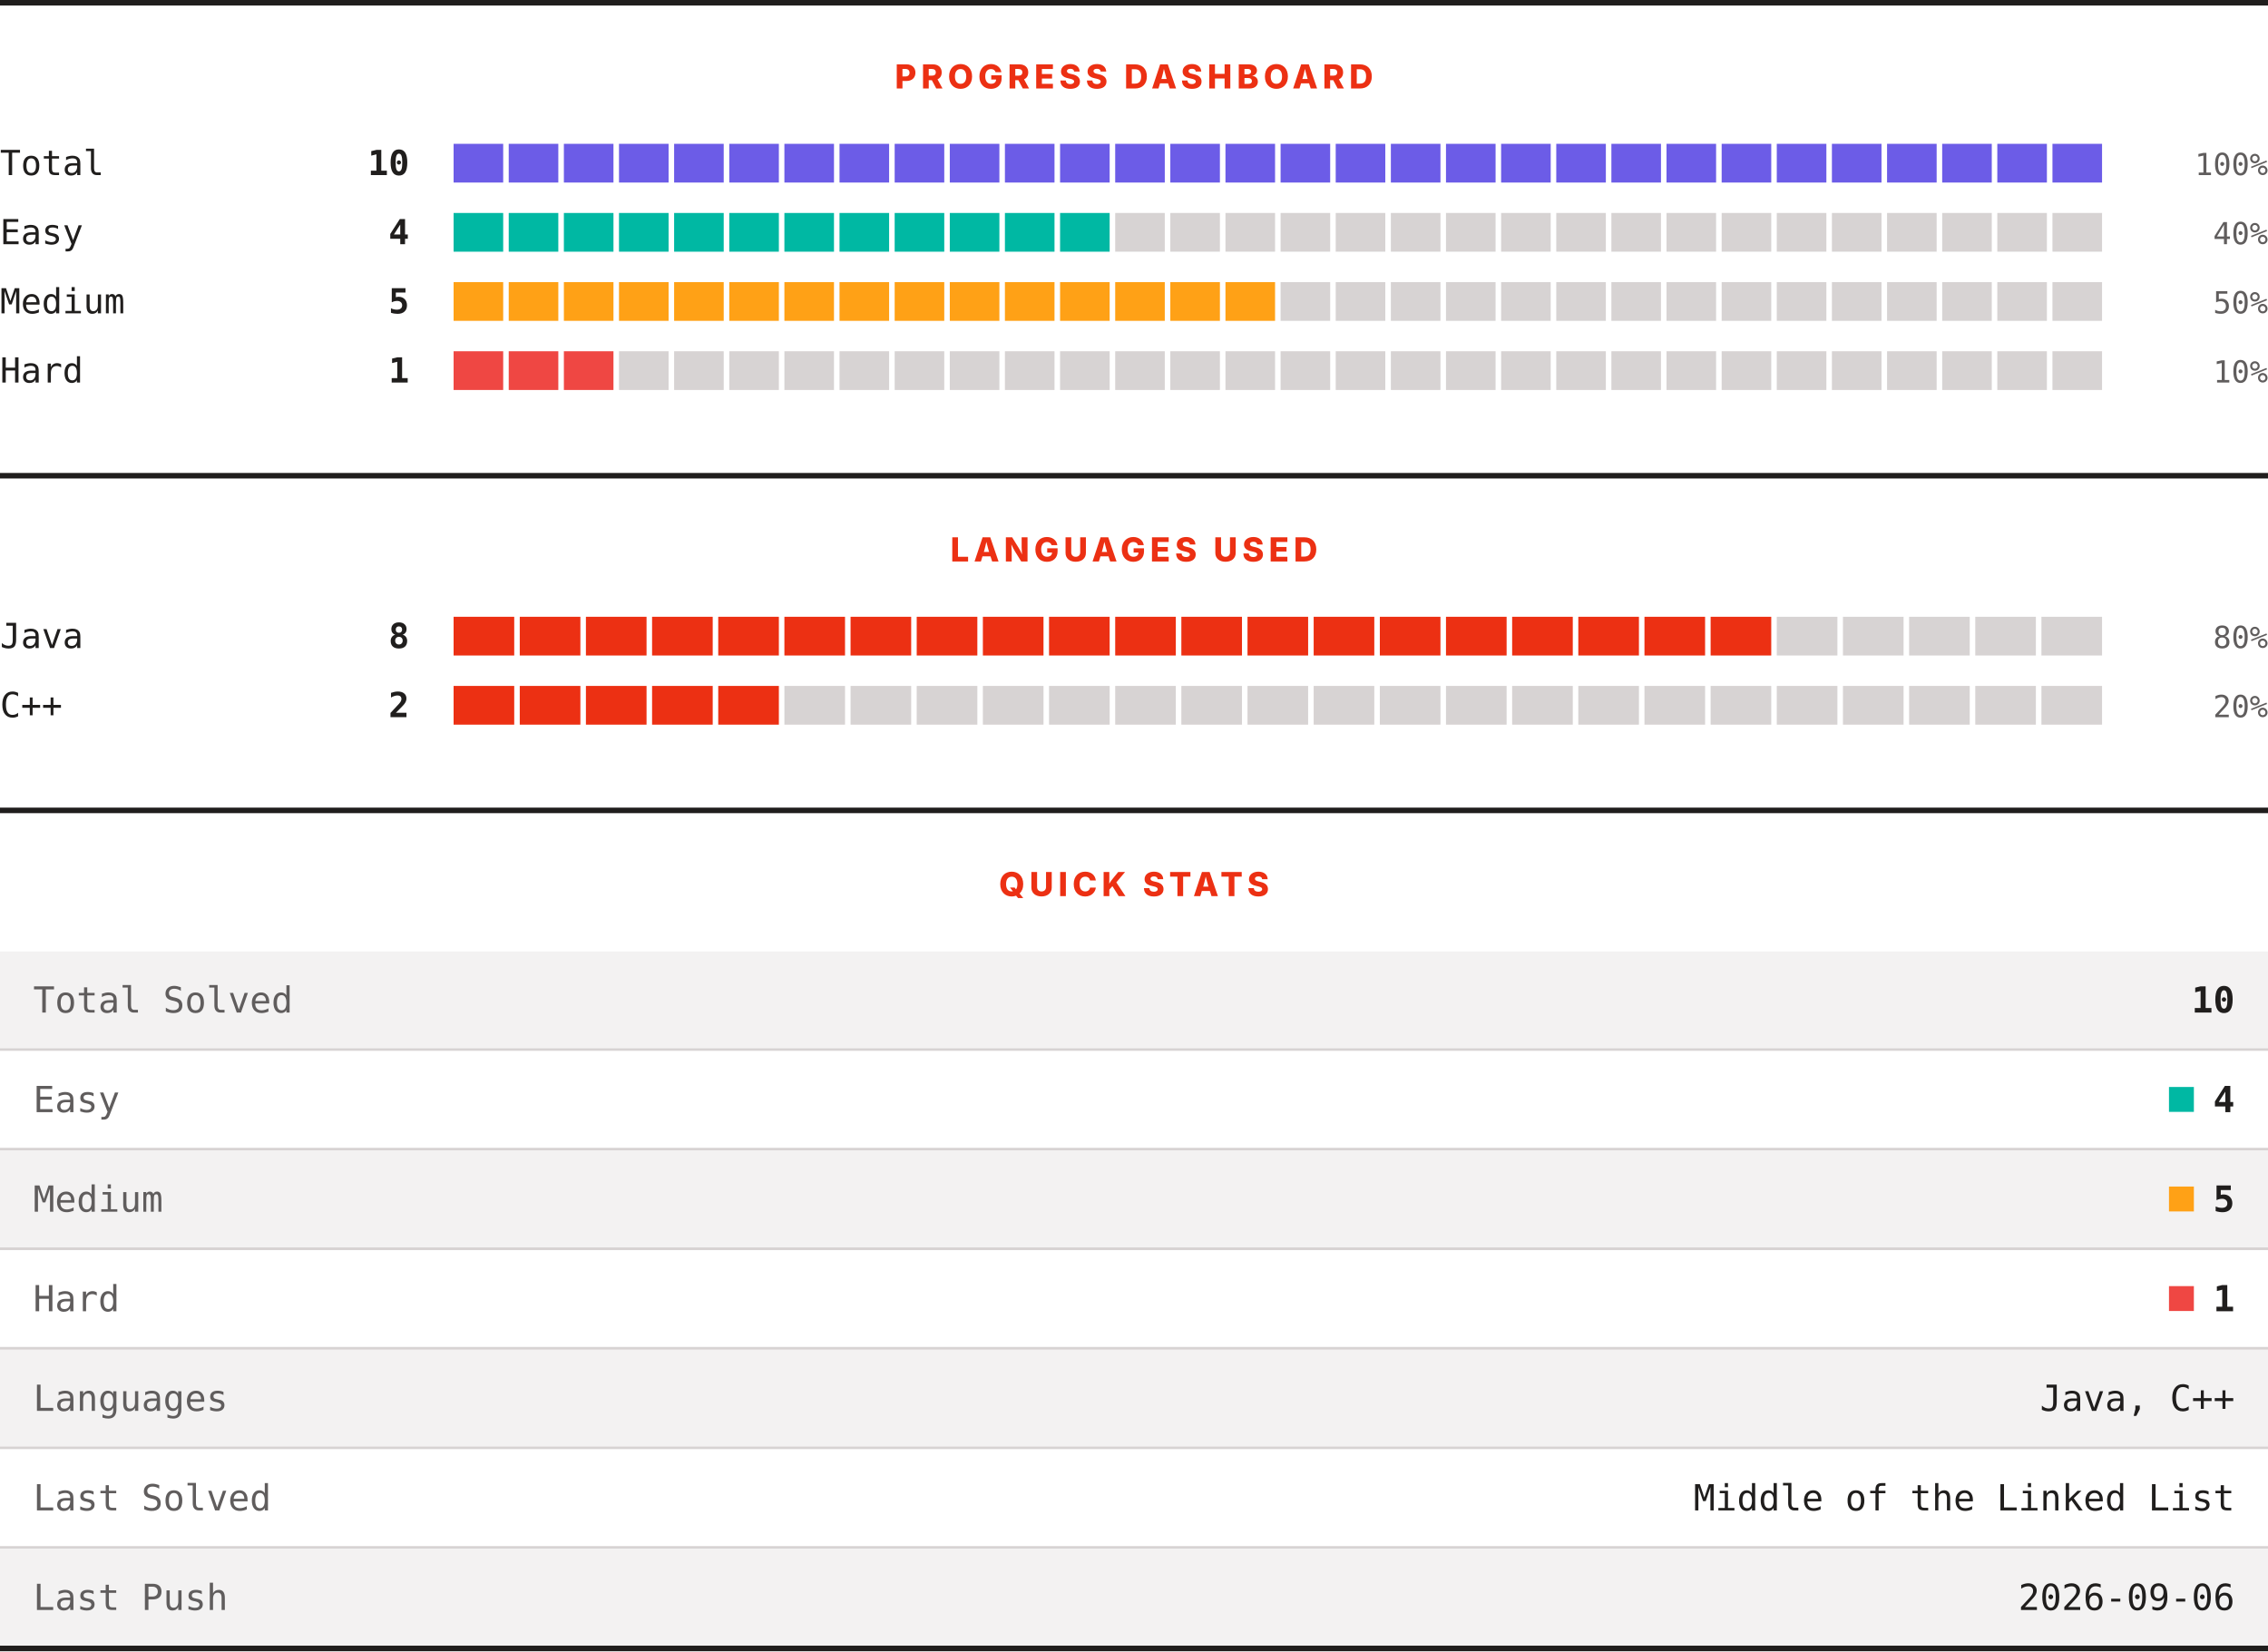
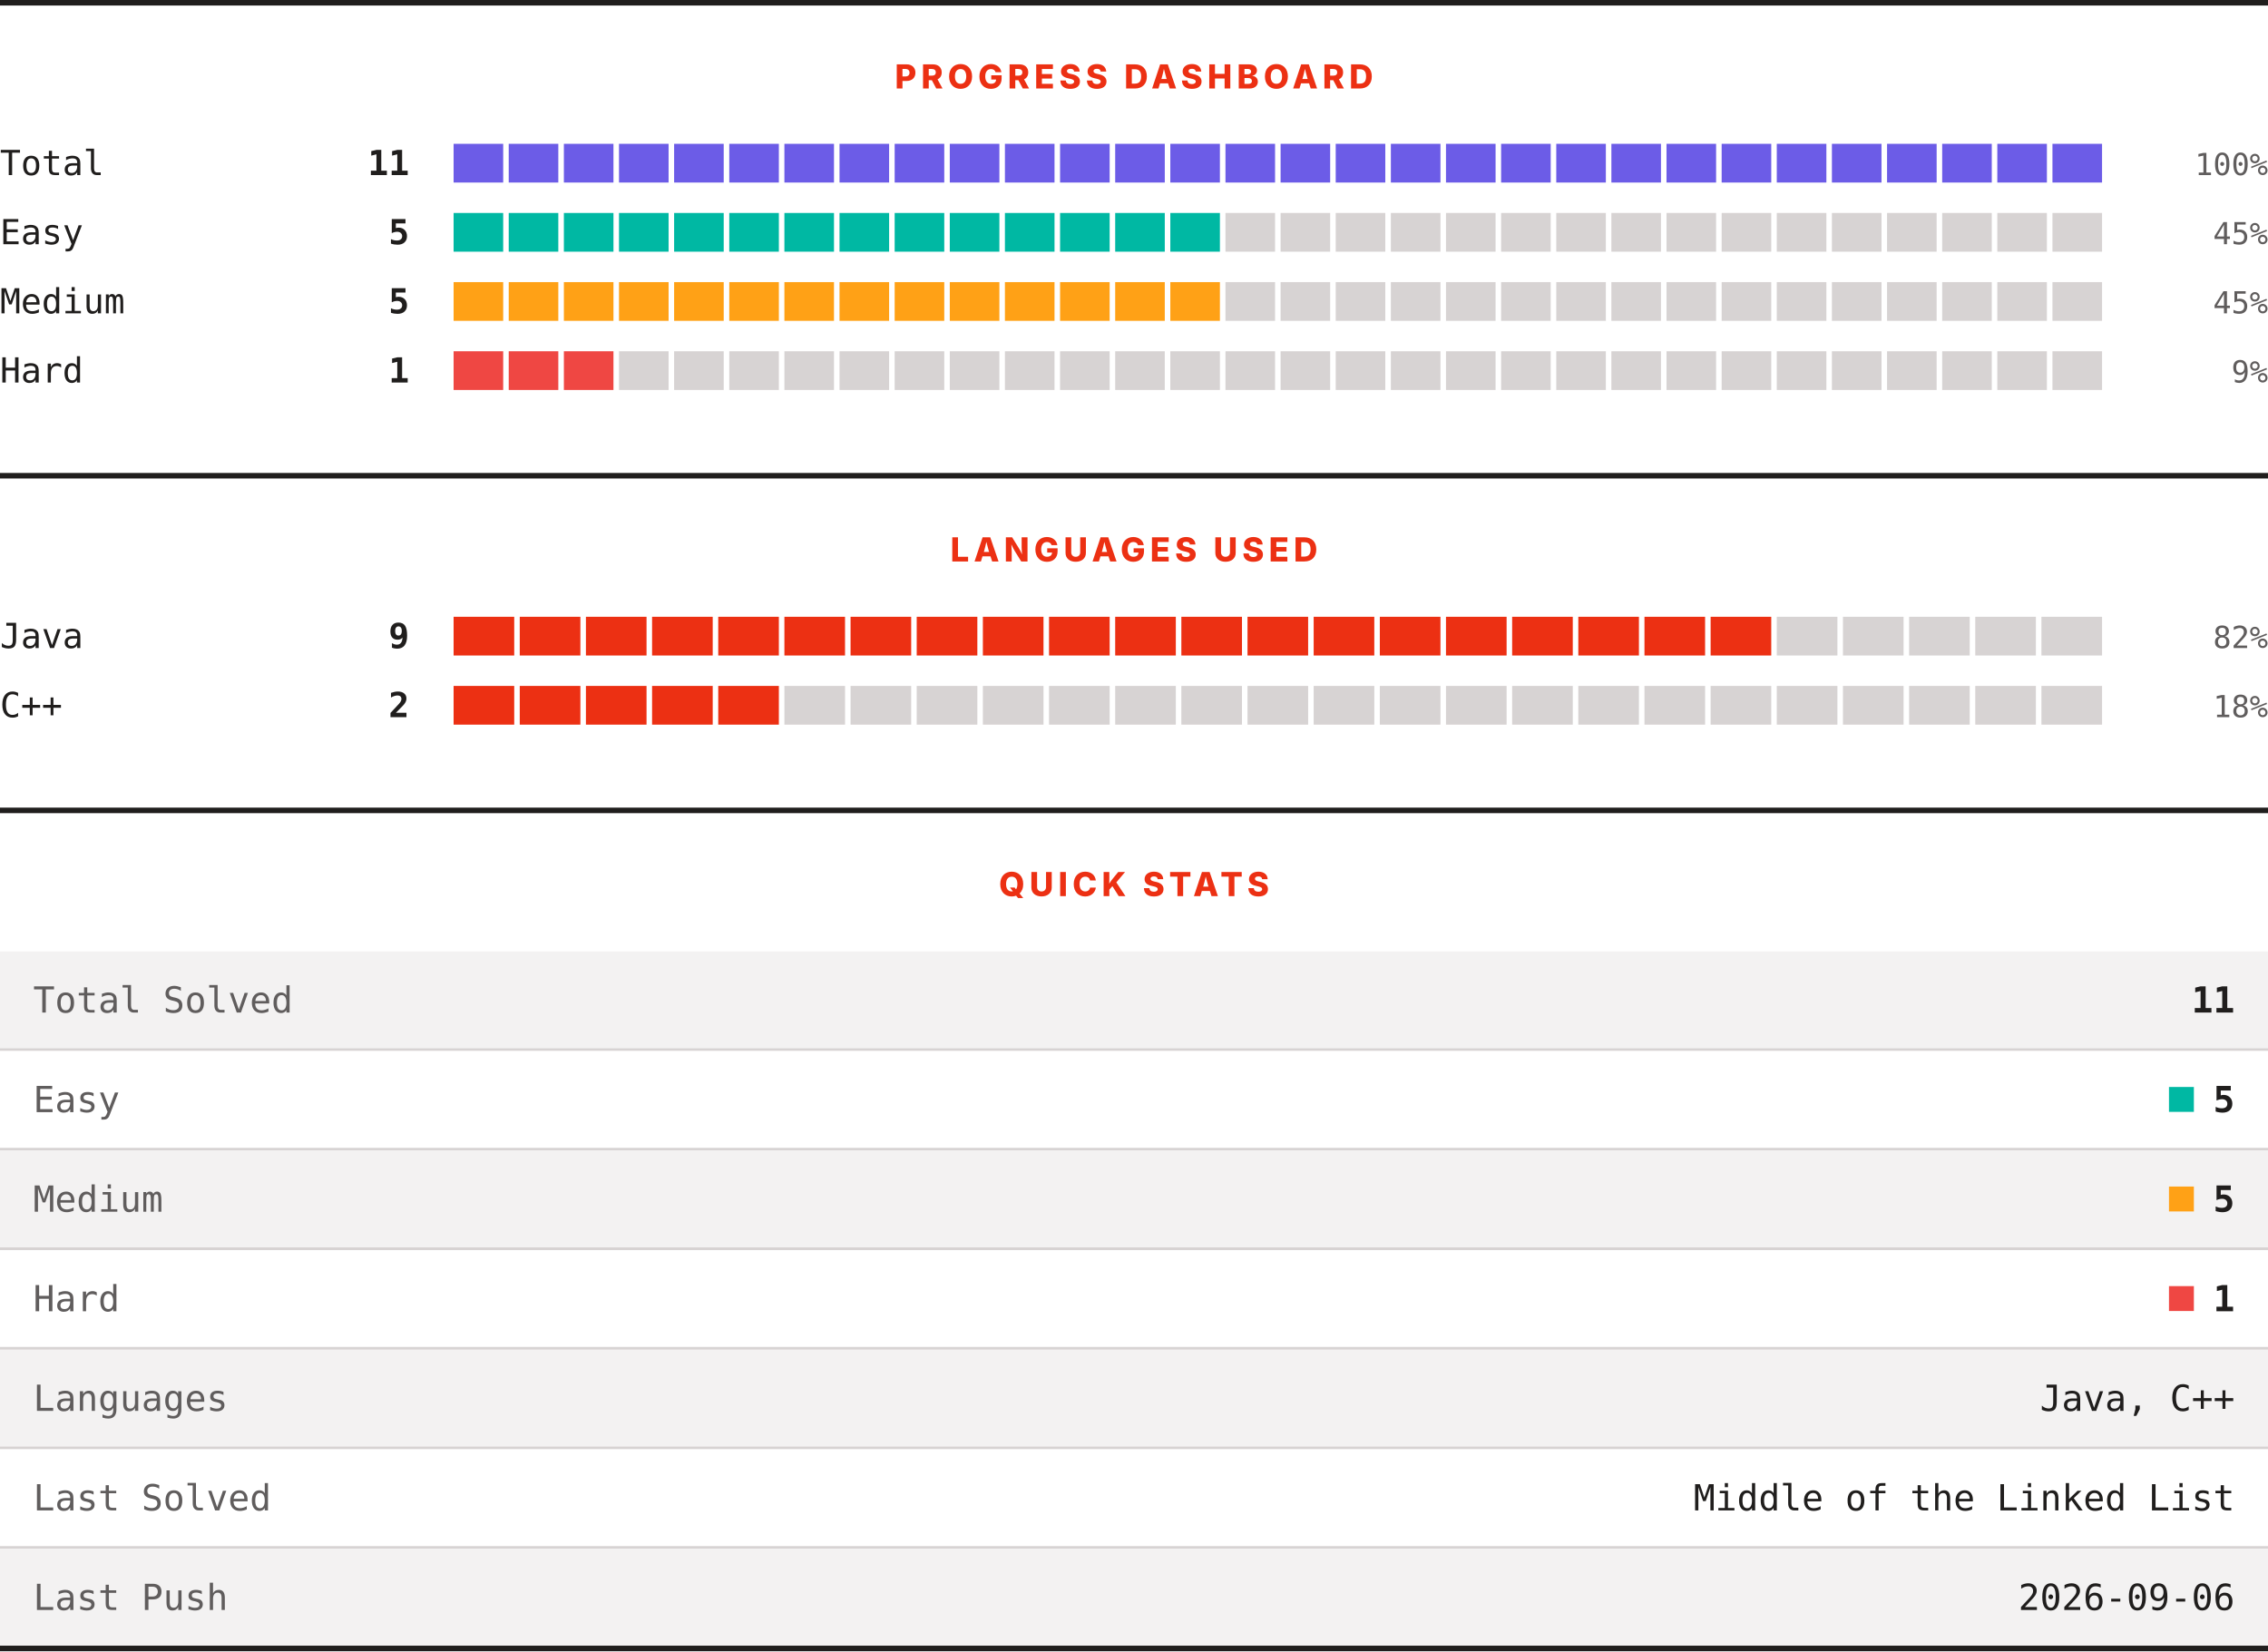
<svg xmlns="http://www.w3.org/2000/svg" width="820" height="597" viewBox="0 0 820 597" role="img" aria-label="LeetCode progress, languages and quick stats">
  <rect width="820" height="597" fill="#ffffff" />
  <rect x="0" y="0" width="820" height="2" fill="#201e1d" />
  <text x="410" y="32" text-anchor="middle" font-family="Archivo, system-ui, -apple-system, Segoe UI, sans-serif" font-size="12" font-weight="800" letter-spacing="1.68" fill="#ec3013">PROGRESS DASHBOARD</text>
  <text x="0" y="63.3" font-family="ui-monospace, SFMono-Regular, Menlo, Consolas, monospace" font-size="12.5" fill="#201e1d">Total</text>
-   <text x="148" y="63.3" text-anchor="end" font-family="ui-monospace, SFMono-Regular, Menlo, Consolas, monospace" font-size="12.5" font-weight="700" fill="#201e1d">10</text>
+   <text x="148" y="63.3" text-anchor="end" font-family="ui-monospace, SFMono-Regular, Menlo, Consolas, monospace" font-size="12.5" font-weight="700" fill="#201e1d">11</text>
  <rect x="164.00" y="52" width="17.93" height="14" fill="#6c5ce7" />
  <rect x="183.93" y="52" width="17.93" height="14" fill="#6c5ce7" />
  <rect x="203.87" y="52" width="17.93" height="14" fill="#6c5ce7" />
  <rect x="223.80" y="52" width="17.93" height="14" fill="#6c5ce7" />
  <rect x="243.73" y="52" width="17.93" height="14" fill="#6c5ce7" />
  <rect x="263.67" y="52" width="17.93" height="14" fill="#6c5ce7" />
  <rect x="283.60" y="52" width="17.93" height="14" fill="#6c5ce7" />
  <rect x="303.53" y="52" width="17.93" height="14" fill="#6c5ce7" />
  <rect x="323.47" y="52" width="17.93" height="14" fill="#6c5ce7" />
  <rect x="343.40" y="52" width="17.93" height="14" fill="#6c5ce7" />
  <rect x="363.33" y="52" width="17.93" height="14" fill="#6c5ce7" />
  <rect x="383.27" y="52" width="17.93" height="14" fill="#6c5ce7" />
  <rect x="403.20" y="52" width="17.93" height="14" fill="#6c5ce7" />
  <rect x="423.13" y="52" width="17.93" height="14" fill="#6c5ce7" />
  <rect x="443.07" y="52" width="17.93" height="14" fill="#6c5ce7" />
  <rect x="463.00" y="52" width="17.93" height="14" fill="#6c5ce7" />
  <rect x="482.93" y="52" width="17.93" height="14" fill="#6c5ce7" />
  <rect x="502.87" y="52" width="17.93" height="14" fill="#6c5ce7" />
  <rect x="522.80" y="52" width="17.93" height="14" fill="#6c5ce7" />
  <rect x="542.73" y="52" width="17.93" height="14" fill="#6c5ce7" />
  <rect x="562.67" y="52" width="17.93" height="14" fill="#6c5ce7" />
  <rect x="582.60" y="52" width="17.93" height="14" fill="#6c5ce7" />
  <rect x="602.53" y="52" width="17.93" height="14" fill="#6c5ce7" />
  <rect x="622.47" y="52" width="17.93" height="14" fill="#6c5ce7" />
  <rect x="642.40" y="52" width="17.93" height="14" fill="#6c5ce7" />
  <rect x="662.33" y="52" width="17.93" height="14" fill="#6c5ce7" />
  <rect x="682.27" y="52" width="17.93" height="14" fill="#6c5ce7" />
  <rect x="702.20" y="52" width="17.93" height="14" fill="#6c5ce7" />
  <rect x="722.13" y="52" width="17.93" height="14" fill="#6c5ce7" />
  <rect x="742.07" y="52" width="17.93" height="14" fill="#6c5ce7" />
  <text x="820" y="63.3" text-anchor="end" font-family="ui-monospace, SFMono-Regular, Menlo, Consolas, monospace" font-size="11" fill="#605d5d">100%</text>
  <text x="0" y="88.3" font-family="ui-monospace, SFMono-Regular, Menlo, Consolas, monospace" font-size="12.5" fill="#201e1d">Easy</text>
-   <text x="148" y="88.3" text-anchor="end" font-family="ui-monospace, SFMono-Regular, Menlo, Consolas, monospace" font-size="12.5" font-weight="700" fill="#201e1d">4</text>
+   <text x="148" y="88.3" text-anchor="end" font-family="ui-monospace, SFMono-Regular, Menlo, Consolas, monospace" font-size="12.5" font-weight="700" fill="#201e1d">5</text>
  <rect x="164.00" y="77" width="17.93" height="14" fill="#00b8a3" />
  <rect x="183.93" y="77" width="17.93" height="14" fill="#00b8a3" />
  <rect x="203.87" y="77" width="17.93" height="14" fill="#00b8a3" />
  <rect x="223.80" y="77" width="17.93" height="14" fill="#00b8a3" />
  <rect x="243.73" y="77" width="17.93" height="14" fill="#00b8a3" />
  <rect x="263.67" y="77" width="17.93" height="14" fill="#00b8a3" />
  <rect x="283.60" y="77" width="17.93" height="14" fill="#00b8a3" />
  <rect x="303.53" y="77" width="17.93" height="14" fill="#00b8a3" />
  <rect x="323.47" y="77" width="17.93" height="14" fill="#00b8a3" />
  <rect x="343.40" y="77" width="17.93" height="14" fill="#00b8a3" />
  <rect x="363.33" y="77" width="17.93" height="14" fill="#00b8a3" />
  <rect x="383.27" y="77" width="17.93" height="14" fill="#00b8a3" />
-   <rect x="403.20" y="77" width="17.93" height="14" fill="#d7d3d3" />
-   <rect x="423.13" y="77" width="17.93" height="14" fill="#d7d3d3" />
+   <rect x="403.20" y="77" width="17.93" height="14" fill="#00b8a3" />
+   <rect x="423.13" y="77" width="17.93" height="14" fill="#00b8a3" />
  <rect x="443.07" y="77" width="17.93" height="14" fill="#d7d3d3" />
  <rect x="463.00" y="77" width="17.93" height="14" fill="#d7d3d3" />
  <rect x="482.93" y="77" width="17.93" height="14" fill="#d7d3d3" />
  <rect x="502.87" y="77" width="17.93" height="14" fill="#d7d3d3" />
  <rect x="522.80" y="77" width="17.93" height="14" fill="#d7d3d3" />
  <rect x="542.73" y="77" width="17.93" height="14" fill="#d7d3d3" />
  <rect x="562.67" y="77" width="17.93" height="14" fill="#d7d3d3" />
  <rect x="582.60" y="77" width="17.93" height="14" fill="#d7d3d3" />
  <rect x="602.53" y="77" width="17.93" height="14" fill="#d7d3d3" />
  <rect x="622.47" y="77" width="17.93" height="14" fill="#d7d3d3" />
  <rect x="642.40" y="77" width="17.93" height="14" fill="#d7d3d3" />
  <rect x="662.33" y="77" width="17.93" height="14" fill="#d7d3d3" />
  <rect x="682.27" y="77" width="17.93" height="14" fill="#d7d3d3" />
  <rect x="702.20" y="77" width="17.93" height="14" fill="#d7d3d3" />
  <rect x="722.13" y="77" width="17.93" height="14" fill="#d7d3d3" />
  <rect x="742.07" y="77" width="17.93" height="14" fill="#d7d3d3" />
-   <text x="820" y="88.3" text-anchor="end" font-family="ui-monospace, SFMono-Regular, Menlo, Consolas, monospace" font-size="11" fill="#605d5d">40%</text>
+   <text x="820" y="88.3" text-anchor="end" font-family="ui-monospace, SFMono-Regular, Menlo, Consolas, monospace" font-size="11" fill="#605d5d">45%</text>
  <text x="0" y="113.3" font-family="ui-monospace, SFMono-Regular, Menlo, Consolas, monospace" font-size="12.5" fill="#201e1d">Medium</text>
  <text x="148" y="113.3" text-anchor="end" font-family="ui-monospace, SFMono-Regular, Menlo, Consolas, monospace" font-size="12.5" font-weight="700" fill="#201e1d">5</text>
  <rect x="164.00" y="102" width="17.93" height="14" fill="#ffa116" />
  <rect x="183.93" y="102" width="17.93" height="14" fill="#ffa116" />
  <rect x="203.87" y="102" width="17.93" height="14" fill="#ffa116" />
  <rect x="223.80" y="102" width="17.93" height="14" fill="#ffa116" />
  <rect x="243.73" y="102" width="17.93" height="14" fill="#ffa116" />
  <rect x="263.67" y="102" width="17.93" height="14" fill="#ffa116" />
  <rect x="283.60" y="102" width="17.93" height="14" fill="#ffa116" />
  <rect x="303.53" y="102" width="17.93" height="14" fill="#ffa116" />
  <rect x="323.47" y="102" width="17.93" height="14" fill="#ffa116" />
  <rect x="343.40" y="102" width="17.93" height="14" fill="#ffa116" />
  <rect x="363.33" y="102" width="17.93" height="14" fill="#ffa116" />
  <rect x="383.27" y="102" width="17.93" height="14" fill="#ffa116" />
  <rect x="403.20" y="102" width="17.93" height="14" fill="#ffa116" />
  <rect x="423.13" y="102" width="17.93" height="14" fill="#ffa116" />
-   <rect x="443.07" y="102" width="17.93" height="14" fill="#ffa116" />
+   <rect x="443.07" y="102" width="17.93" height="14" fill="#d7d3d3" />
  <rect x="463.00" y="102" width="17.93" height="14" fill="#d7d3d3" />
  <rect x="482.93" y="102" width="17.93" height="14" fill="#d7d3d3" />
  <rect x="502.87" y="102" width="17.93" height="14" fill="#d7d3d3" />
  <rect x="522.80" y="102" width="17.93" height="14" fill="#d7d3d3" />
  <rect x="542.73" y="102" width="17.93" height="14" fill="#d7d3d3" />
  <rect x="562.67" y="102" width="17.93" height="14" fill="#d7d3d3" />
  <rect x="582.60" y="102" width="17.93" height="14" fill="#d7d3d3" />
  <rect x="602.53" y="102" width="17.93" height="14" fill="#d7d3d3" />
  <rect x="622.47" y="102" width="17.93" height="14" fill="#d7d3d3" />
  <rect x="642.40" y="102" width="17.93" height="14" fill="#d7d3d3" />
  <rect x="662.33" y="102" width="17.93" height="14" fill="#d7d3d3" />
  <rect x="682.27" y="102" width="17.93" height="14" fill="#d7d3d3" />
  <rect x="702.20" y="102" width="17.93" height="14" fill="#d7d3d3" />
  <rect x="722.13" y="102" width="17.93" height="14" fill="#d7d3d3" />
  <rect x="742.07" y="102" width="17.93" height="14" fill="#d7d3d3" />
-   <text x="820" y="113.3" text-anchor="end" font-family="ui-monospace, SFMono-Regular, Menlo, Consolas, monospace" font-size="11" fill="#605d5d">50%</text>
+   <text x="820" y="113.3" text-anchor="end" font-family="ui-monospace, SFMono-Regular, Menlo, Consolas, monospace" font-size="11" fill="#605d5d">45%</text>
  <text x="0" y="138.3" font-family="ui-monospace, SFMono-Regular, Menlo, Consolas, monospace" font-size="12.5" fill="#201e1d">Hard</text>
  <text x="148" y="138.3" text-anchor="end" font-family="ui-monospace, SFMono-Regular, Menlo, Consolas, monospace" font-size="12.5" font-weight="700" fill="#201e1d">1</text>
  <rect x="164.00" y="127" width="17.93" height="14" fill="#ef4743" />
  <rect x="183.93" y="127" width="17.93" height="14" fill="#ef4743" />
  <rect x="203.87" y="127" width="17.93" height="14" fill="#ef4743" />
  <rect x="223.80" y="127" width="17.93" height="14" fill="#d7d3d3" />
  <rect x="243.73" y="127" width="17.93" height="14" fill="#d7d3d3" />
  <rect x="263.67" y="127" width="17.93" height="14" fill="#d7d3d3" />
  <rect x="283.60" y="127" width="17.93" height="14" fill="#d7d3d3" />
  <rect x="303.53" y="127" width="17.93" height="14" fill="#d7d3d3" />
  <rect x="323.47" y="127" width="17.93" height="14" fill="#d7d3d3" />
  <rect x="343.40" y="127" width="17.93" height="14" fill="#d7d3d3" />
  <rect x="363.33" y="127" width="17.93" height="14" fill="#d7d3d3" />
  <rect x="383.27" y="127" width="17.93" height="14" fill="#d7d3d3" />
  <rect x="403.20" y="127" width="17.93" height="14" fill="#d7d3d3" />
  <rect x="423.13" y="127" width="17.93" height="14" fill="#d7d3d3" />
  <rect x="443.07" y="127" width="17.93" height="14" fill="#d7d3d3" />
  <rect x="463.00" y="127" width="17.93" height="14" fill="#d7d3d3" />
  <rect x="482.93" y="127" width="17.93" height="14" fill="#d7d3d3" />
  <rect x="502.87" y="127" width="17.93" height="14" fill="#d7d3d3" />
  <rect x="522.80" y="127" width="17.93" height="14" fill="#d7d3d3" />
  <rect x="542.73" y="127" width="17.93" height="14" fill="#d7d3d3" />
  <rect x="562.67" y="127" width="17.93" height="14" fill="#d7d3d3" />
  <rect x="582.60" y="127" width="17.93" height="14" fill="#d7d3d3" />
  <rect x="602.53" y="127" width="17.93" height="14" fill="#d7d3d3" />
  <rect x="622.47" y="127" width="17.93" height="14" fill="#d7d3d3" />
  <rect x="642.40" y="127" width="17.93" height="14" fill="#d7d3d3" />
  <rect x="662.33" y="127" width="17.93" height="14" fill="#d7d3d3" />
  <rect x="682.27" y="127" width="17.93" height="14" fill="#d7d3d3" />
  <rect x="702.20" y="127" width="17.93" height="14" fill="#d7d3d3" />
  <rect x="722.13" y="127" width="17.93" height="14" fill="#d7d3d3" />
  <rect x="742.07" y="127" width="17.93" height="14" fill="#d7d3d3" />
-   <text x="820" y="138.3" text-anchor="end" font-family="ui-monospace, SFMono-Regular, Menlo, Consolas, monospace" font-size="11" fill="#605d5d">10%</text>
+   <text x="820" y="138.3" text-anchor="end" font-family="ui-monospace, SFMono-Regular, Menlo, Consolas, monospace" font-size="11" fill="#605d5d">9%</text>
  <rect x="0" y="171" width="820" height="2" fill="#201e1d" />
  <text x="410" y="203" text-anchor="middle" font-family="Archivo, system-ui, -apple-system, Segoe UI, sans-serif" font-size="12" font-weight="800" letter-spacing="1.68" fill="#ec3013">LANGUAGES USED</text>
  <text x="0" y="234.3" font-family="ui-monospace, SFMono-Regular, Menlo, Consolas, monospace" font-size="12.5" fill="#201e1d">Java</text>
-   <text x="148" y="234.3" text-anchor="end" font-family="ui-monospace, SFMono-Regular, Menlo, Consolas, monospace" font-size="12.5" font-weight="700" fill="#201e1d">8</text>
+   <text x="148" y="234.3" text-anchor="end" font-family="ui-monospace, SFMono-Regular, Menlo, Consolas, monospace" font-size="12.5" font-weight="700" fill="#201e1d">9</text>
  <rect x="164.00" y="223" width="21.92" height="14" fill="#ec3013" />
  <rect x="187.92" y="223" width="21.92" height="14" fill="#ec3013" />
  <rect x="211.84" y="223" width="21.92" height="14" fill="#ec3013" />
  <rect x="235.76" y="223" width="21.92" height="14" fill="#ec3013" />
  <rect x="259.68" y="223" width="21.92" height="14" fill="#ec3013" />
  <rect x="283.60" y="223" width="21.92" height="14" fill="#ec3013" />
  <rect x="307.52" y="223" width="21.92" height="14" fill="#ec3013" />
  <rect x="331.44" y="223" width="21.92" height="14" fill="#ec3013" />
  <rect x="355.36" y="223" width="21.92" height="14" fill="#ec3013" />
  <rect x="379.28" y="223" width="21.92" height="14" fill="#ec3013" />
  <rect x="403.20" y="223" width="21.92" height="14" fill="#ec3013" />
  <rect x="427.12" y="223" width="21.92" height="14" fill="#ec3013" />
  <rect x="451.04" y="223" width="21.92" height="14" fill="#ec3013" />
  <rect x="474.96" y="223" width="21.92" height="14" fill="#ec3013" />
  <rect x="498.88" y="223" width="21.92" height="14" fill="#ec3013" />
  <rect x="522.80" y="223" width="21.92" height="14" fill="#ec3013" />
  <rect x="546.72" y="223" width="21.92" height="14" fill="#ec3013" />
  <rect x="570.64" y="223" width="21.92" height="14" fill="#ec3013" />
  <rect x="594.56" y="223" width="21.92" height="14" fill="#ec3013" />
  <rect x="618.48" y="223" width="21.92" height="14" fill="#ec3013" />
  <rect x="642.40" y="223" width="21.92" height="14" fill="#d7d3d3" />
  <rect x="666.32" y="223" width="21.92" height="14" fill="#d7d3d3" />
  <rect x="690.24" y="223" width="21.92" height="14" fill="#d7d3d3" />
  <rect x="714.16" y="223" width="21.92" height="14" fill="#d7d3d3" />
  <rect x="738.08" y="223" width="21.92" height="14" fill="#d7d3d3" />
-   <text x="820" y="234.3" text-anchor="end" font-family="ui-monospace, SFMono-Regular, Menlo, Consolas, monospace" font-size="11" fill="#605d5d">80%</text>
+   <text x="820" y="234.3" text-anchor="end" font-family="ui-monospace, SFMono-Regular, Menlo, Consolas, monospace" font-size="11" fill="#605d5d">82%</text>
  <text x="0" y="259.3" font-family="ui-monospace, SFMono-Regular, Menlo, Consolas, monospace" font-size="12.5" fill="#201e1d">C++</text>
  <text x="148" y="259.3" text-anchor="end" font-family="ui-monospace, SFMono-Regular, Menlo, Consolas, monospace" font-size="12.5" font-weight="700" fill="#201e1d">2</text>
  <rect x="164.00" y="248" width="21.92" height="14" fill="#ec3013" />
  <rect x="187.92" y="248" width="21.92" height="14" fill="#ec3013" />
  <rect x="211.84" y="248" width="21.92" height="14" fill="#ec3013" />
  <rect x="235.76" y="248" width="21.92" height="14" fill="#ec3013" />
  <rect x="259.68" y="248" width="21.92" height="14" fill="#ec3013" />
  <rect x="283.60" y="248" width="21.92" height="14" fill="#d7d3d3" />
  <rect x="307.52" y="248" width="21.92" height="14" fill="#d7d3d3" />
  <rect x="331.44" y="248" width="21.92" height="14" fill="#d7d3d3" />
  <rect x="355.36" y="248" width="21.92" height="14" fill="#d7d3d3" />
  <rect x="379.28" y="248" width="21.92" height="14" fill="#d7d3d3" />
  <rect x="403.20" y="248" width="21.92" height="14" fill="#d7d3d3" />
  <rect x="427.12" y="248" width="21.92" height="14" fill="#d7d3d3" />
  <rect x="451.04" y="248" width="21.92" height="14" fill="#d7d3d3" />
  <rect x="474.96" y="248" width="21.92" height="14" fill="#d7d3d3" />
  <rect x="498.88" y="248" width="21.92" height="14" fill="#d7d3d3" />
  <rect x="522.80" y="248" width="21.92" height="14" fill="#d7d3d3" />
  <rect x="546.72" y="248" width="21.92" height="14" fill="#d7d3d3" />
  <rect x="570.64" y="248" width="21.92" height="14" fill="#d7d3d3" />
  <rect x="594.56" y="248" width="21.92" height="14" fill="#d7d3d3" />
  <rect x="618.48" y="248" width="21.92" height="14" fill="#d7d3d3" />
  <rect x="642.40" y="248" width="21.92" height="14" fill="#d7d3d3" />
  <rect x="666.32" y="248" width="21.92" height="14" fill="#d7d3d3" />
  <rect x="690.24" y="248" width="21.92" height="14" fill="#d7d3d3" />
  <rect x="714.16" y="248" width="21.92" height="14" fill="#d7d3d3" />
  <rect x="738.08" y="248" width="21.92" height="14" fill="#d7d3d3" />
-   <text x="820" y="259.3" text-anchor="end" font-family="ui-monospace, SFMono-Regular, Menlo, Consolas, monospace" font-size="11" fill="#605d5d">20%</text>
+   <text x="820" y="259.3" text-anchor="end" font-family="ui-monospace, SFMono-Regular, Menlo, Consolas, monospace" font-size="11" fill="#605d5d">18%</text>
  <rect x="0" y="292" width="820" height="2" fill="#201e1d" />
  <text x="410" y="324" text-anchor="middle" font-family="Archivo, system-ui, -apple-system, Segoe UI, sans-serif" font-size="12" font-weight="800" letter-spacing="1.68" fill="#ec3013">QUICK STATS</text>
  <rect x="0" y="344" width="820" height="35" fill="#f3f2f2" />
  <text x="12" y="366.1" font-family="ui-monospace, SFMono-Regular, Menlo, Consolas, monospace" font-size="13" fill="#605d5d">Total Solved</text>
-   <text x="808" y="366.1" text-anchor="end" font-family="ui-monospace, SFMono-Regular, Menlo, Consolas, monospace" font-size="13" font-weight="700" fill="#201e1d">10</text>
+   <text x="808" y="366.1" text-anchor="end" font-family="ui-monospace, SFMono-Regular, Menlo, Consolas, monospace" font-size="13" font-weight="700" fill="#201e1d">11</text>
  <rect x="0" y="379" width="820" height="1" fill="#d7d3d3" />
  <rect x="0" y="380" width="820" height="35" fill="#ffffff" />
  <text x="12" y="402.1" font-family="ui-monospace, SFMono-Regular, Menlo, Consolas, monospace" font-size="13" fill="#605d5d">Easy</text>
  <rect x="784.2" y="393" width="9" height="9" fill="#00b8a3" />
-   <text x="808" y="402.1" text-anchor="end" font-family="ui-monospace, SFMono-Regular, Menlo, Consolas, monospace" font-size="13" font-weight="700" fill="#201e1d">4</text>
+   <text x="808" y="402.1" text-anchor="end" font-family="ui-monospace, SFMono-Regular, Menlo, Consolas, monospace" font-size="13" font-weight="700" fill="#201e1d">5</text>
  <rect x="0" y="415" width="820" height="1" fill="#d7d3d3" />
  <rect x="0" y="416" width="820" height="35" fill="#f3f2f2" />
  <text x="12" y="438.1" font-family="ui-monospace, SFMono-Regular, Menlo, Consolas, monospace" font-size="13" fill="#605d5d">Medium</text>
  <rect x="784.2" y="429" width="9" height="9" fill="#ffa116" />
  <text x="808" y="438.1" text-anchor="end" font-family="ui-monospace, SFMono-Regular, Menlo, Consolas, monospace" font-size="13" font-weight="700" fill="#201e1d">5</text>
  <rect x="0" y="451" width="820" height="1" fill="#d7d3d3" />
  <rect x="0" y="452" width="820" height="35" fill="#ffffff" />
  <text x="12" y="474.1" font-family="ui-monospace, SFMono-Regular, Menlo, Consolas, monospace" font-size="13" fill="#605d5d">Hard</text>
  <rect x="784.2" y="465" width="9" height="9" fill="#ef4743" />
  <text x="808" y="474.1" text-anchor="end" font-family="ui-monospace, SFMono-Regular, Menlo, Consolas, monospace" font-size="13" font-weight="700" fill="#201e1d">1</text>
  <rect x="0" y="487" width="820" height="1" fill="#d7d3d3" />
  <rect x="0" y="488" width="820" height="35" fill="#f3f2f2" />
  <text x="12" y="510.1" font-family="ui-monospace, SFMono-Regular, Menlo, Consolas, monospace" font-size="13" fill="#605d5d">Languages</text>
  <text x="808" y="510.1" text-anchor="end" font-family="ui-monospace, SFMono-Regular, Menlo, Consolas, monospace" font-size="13" fill="#201e1d">Java, C++</text>
  <rect x="0" y="523" width="820" height="1" fill="#d7d3d3" />
  <rect x="0" y="524" width="820" height="35" fill="#ffffff" />
  <text x="12" y="546.1" font-family="ui-monospace, SFMono-Regular, Menlo, Consolas, monospace" font-size="13" fill="#605d5d">Last Solved</text>
  <text x="808" y="546.1" text-anchor="end" font-family="ui-monospace, SFMono-Regular, Menlo, Consolas, monospace" font-size="13" fill="#201e1d">Middle of the Linked List</text>
  <rect x="0" y="559" width="820" height="1" fill="#d7d3d3" />
  <rect x="0" y="560" width="820" height="35" fill="#f3f2f2" />
  <text x="12" y="582.1" font-family="ui-monospace, SFMono-Regular, Menlo, Consolas, monospace" font-size="13" fill="#605d5d">Last Push</text>
  <text x="808" y="582.1" text-anchor="end" font-family="ui-monospace, SFMono-Regular, Menlo, Consolas, monospace" font-size="13" fill="#201e1d">2026-09-06</text>
  <rect x="0" y="595" width="820" height="2" fill="#201e1d" />
</svg>
